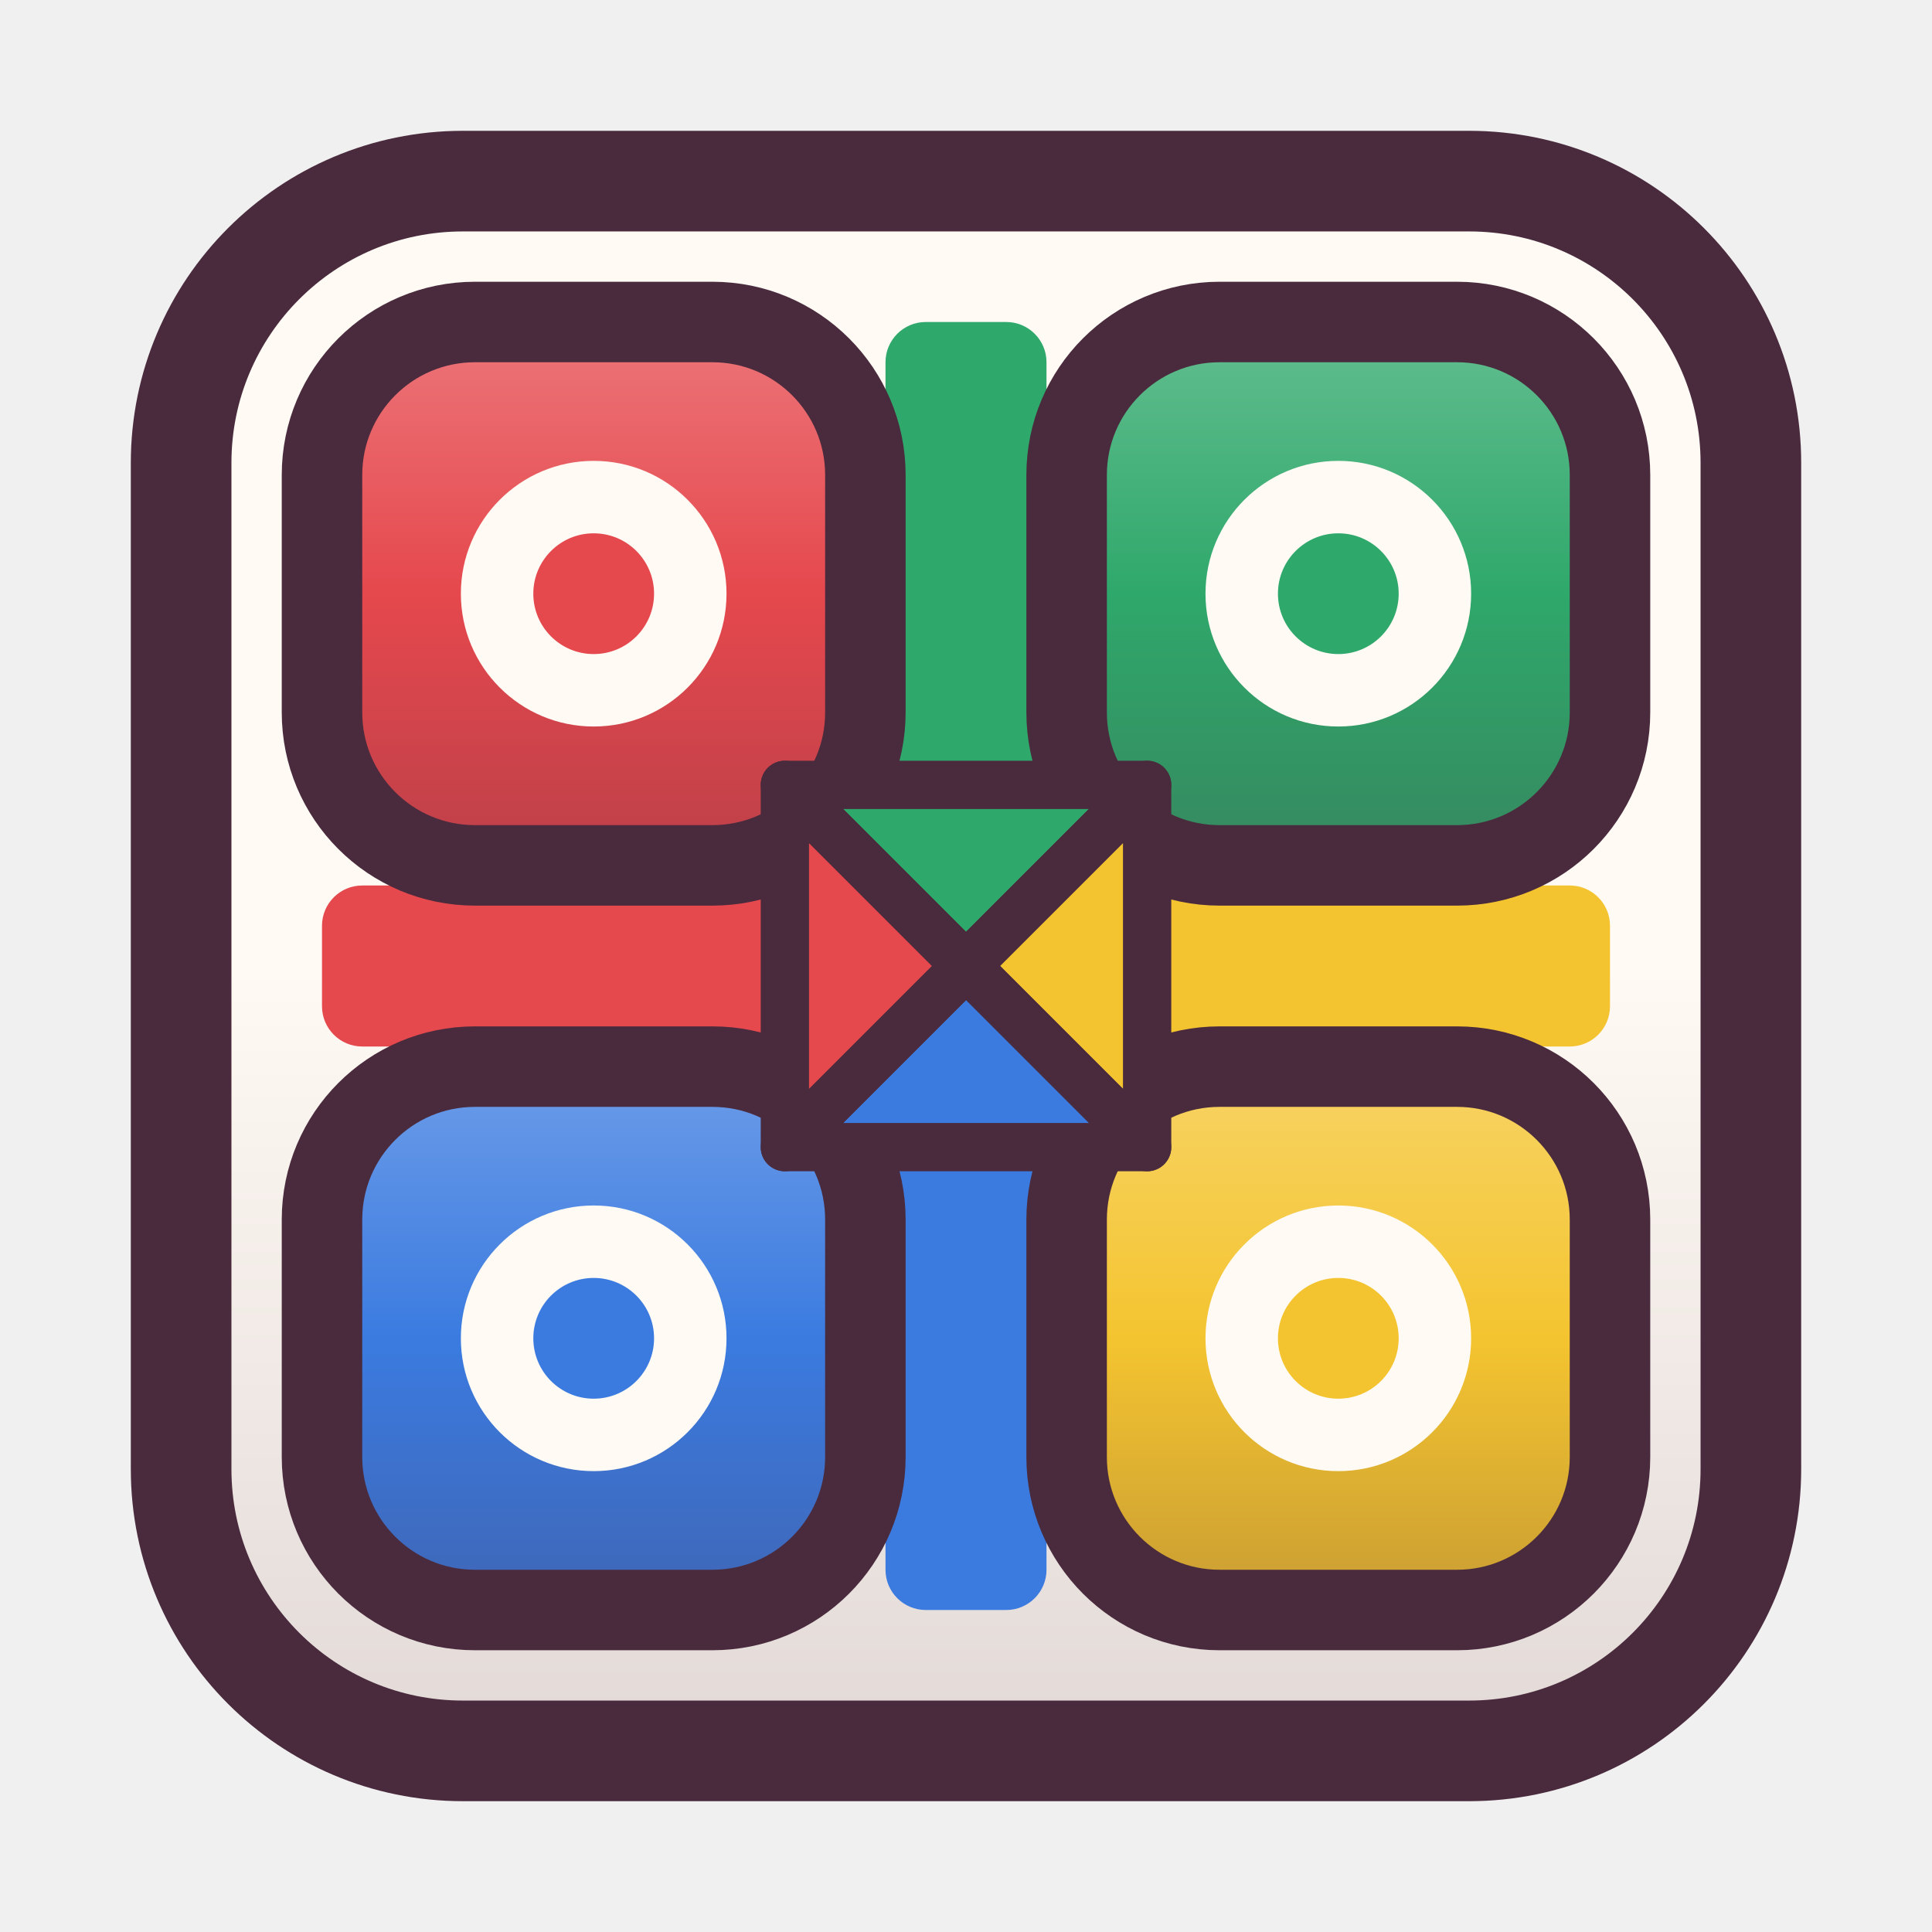
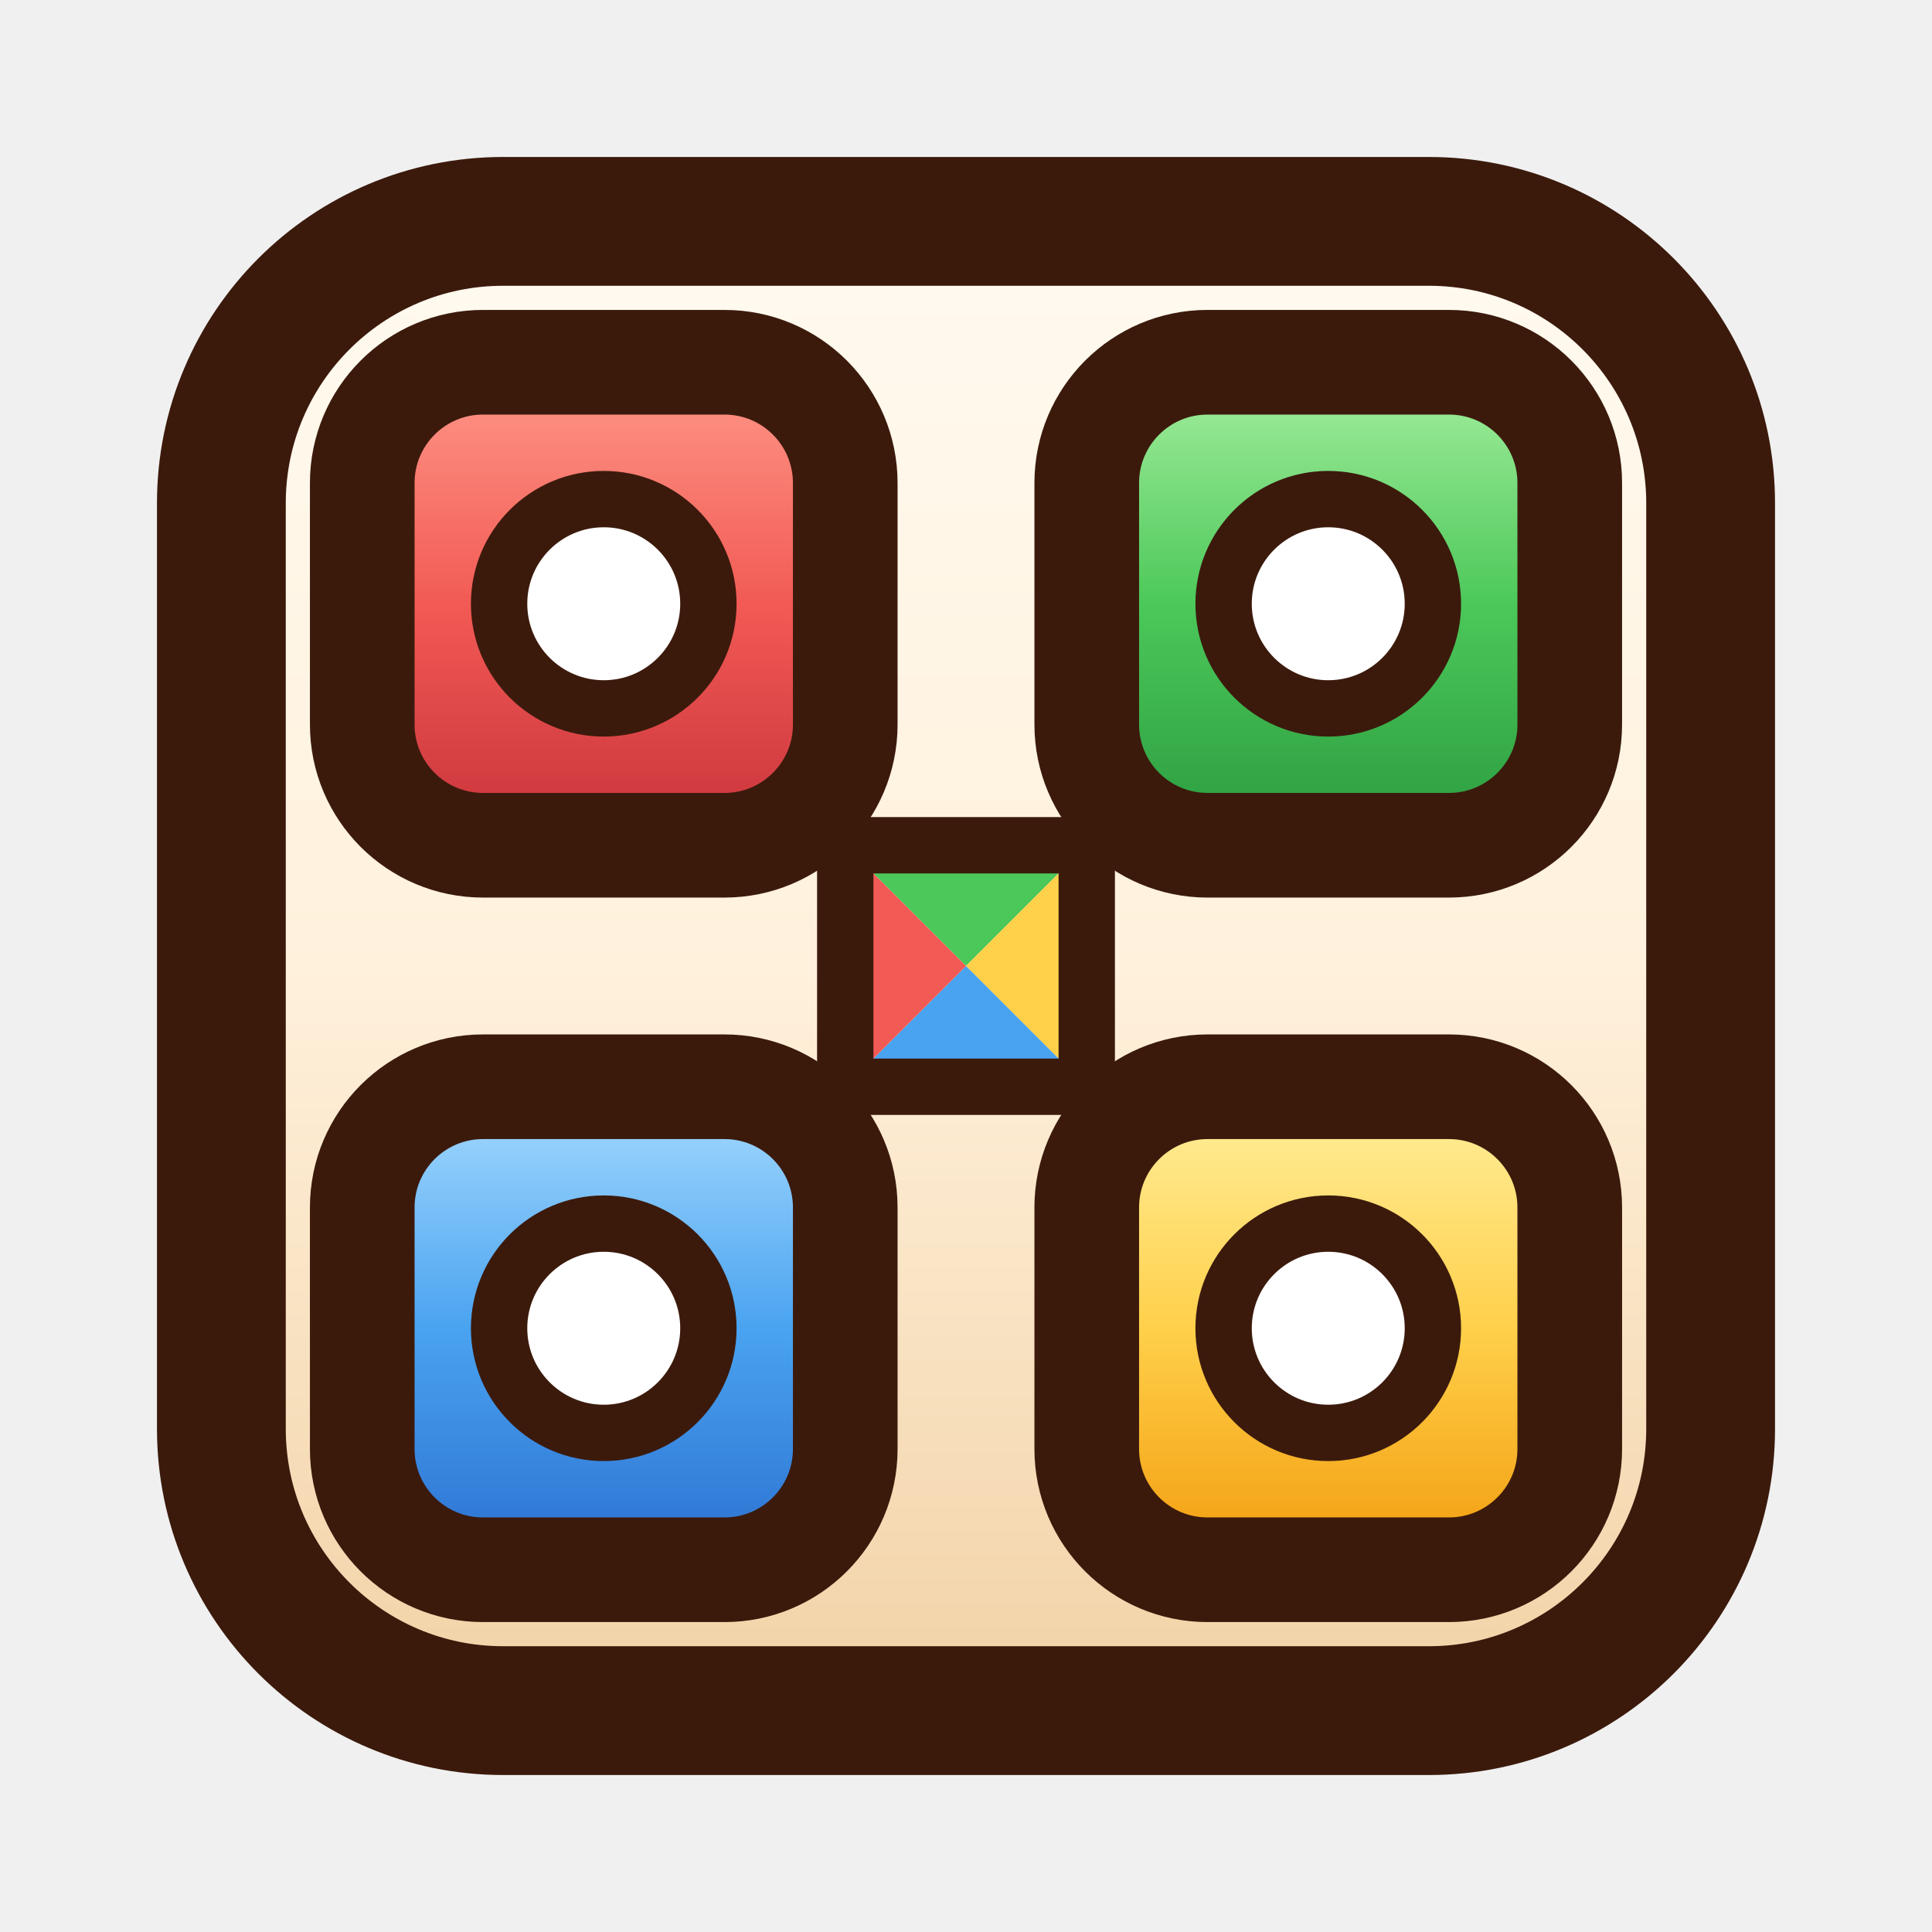
<svg xmlns="http://www.w3.org/2000/svg" width="192" height="192" viewBox="0 0 48 48">
  <defs>
-     <linearGradient id="ludo1" x1="0" y1="0" x2="0" y2="1">
-       <stop offset="0" stop-color="#fffaf4" />
-       <stop offset="0.5" stop-color="#fffaf4" />
-       <stop offset="1" stop-color="#e2d9d7" />
+     <linearGradient id="g_cream" x1="0" y1="0" x2="0" y2="1">
+       <stop offset="0" stop-color="#fffaf0" />
+       <stop offset="0.5" stop-color="#fff1dc" />
+       <stop offset="1" stop-color="#f2d2a6" />
    </linearGradient>
-     <linearGradient id="ludo2" x1="0" y1="0" x2="0" y2="1">
-       <stop offset="0" stop-color="#ec767a" />
-       <stop offset="0.5" stop-color="#e5484d" />
-       <stop offset="1" stop-color="#bd4049" />
+     <linearGradient id="g_red" x1="0" y1="0" x2="0" y2="1">
+       <stop offset="0" stop-color="#ff9a8a" />
+       <stop offset="0.5" stop-color="#f25a55" />
+       <stop offset="1" stop-color="#c8323a" />
    </linearGradient>
-     <linearGradient id="ludo3" x1="0" y1="0" x2="0" y2="1">
-       <stop offset="0" stop-color="#63be90" />
-       <stop offset="0.5" stop-color="#2fa86b" />
-       <stop offset="1" stop-color="#36885f" />
+     <linearGradient id="g_green" x1="0" y1="0" x2="0" y2="1">
+       <stop offset="0" stop-color="#a8f0a0" />
+       <stop offset="0.5" stop-color="#4cc85a" />
+       <stop offset="1" stop-color="#2a9a3e" />
    </linearGradient>
-     <linearGradient id="ludo4" x1="0" y1="0" x2="0" y2="1">
-       <stop offset="0" stop-color="#6c9ce8" />
-       <stop offset="0.5" stop-color="#3b7be0" />
-       <stop offset="1" stop-color="#3f66b6" />
+     <linearGradient id="g_blue" x1="0" y1="0" x2="0" y2="1">
+       <stop offset="0" stop-color="#a8dcff" />
+       <stop offset="0.5" stop-color="#4aa3f0" />
+       <stop offset="1" stop-color="#2a6fd0" />
    </linearGradient>
-     <linearGradient id="ludo5" x1="0" y1="0" x2="0" y2="1">
-       <stop offset="0" stop-color="#f7d364" />
-       <stop offset="0.5" stop-color="#f4c430" />
-       <stop offset="1" stop-color="#c89c33" />
+     <linearGradient id="g_gold" x1="0" y1="0" x2="0" y2="1">
+       <stop offset="0" stop-color="#fff0a0" />
+       <stop offset="0.5" stop-color="#ffd04a" />
+       <stop offset="1" stop-color="#f29a0c" />
    </linearGradient>
  </defs>
-   <rect x="4.5" y="4.5" width="39" height="39" rx="7" fill="url(#ludo1)" stroke="#4a2b3d" stroke-width="2.5" stroke-linejoin="round" stroke-linecap="round" />
-   <rect x="22" y="8" width="4" height="12" rx="1" fill="#2fa86b" />
-   <rect x="28" y="22" width="12" height="4" rx="1" fill="#f4c430" />
-   <rect x="22" y="28" width="4" height="12" rx="1" fill="#3b7be0" />
-   <rect x="8" y="22" width="12" height="4" rx="1" fill="#e5484d" />
-   <rect x="8" y="8" width="13.5" height="13.5" rx="3.8" fill="url(#ludo2)" stroke="#4a2b3d" stroke-width="2.0" stroke-linejoin="round" stroke-linecap="round" />
-   <circle cx="14.75" cy="14.75" r="3.3" fill="#fffaf4" />
-   <circle cx="14.75" cy="14.75" r="1.5" fill="#e5484d" />
-   <rect x="26.5" y="8" width="13.5" height="13.5" rx="3.8" fill="url(#ludo3)" stroke="#4a2b3d" stroke-width="2.0" stroke-linejoin="round" stroke-linecap="round" />
-   <circle cx="33.25" cy="14.75" r="3.3" fill="#fffaf4" />
-   <circle cx="33.25" cy="14.75" r="1.5" fill="#2fa86b" />
-   <rect x="8" y="26.5" width="13.5" height="13.5" rx="3.8" fill="url(#ludo4)" stroke="#4a2b3d" stroke-width="2.0" stroke-linejoin="round" stroke-linecap="round" />
-   <circle cx="14.75" cy="33.25" r="3.3" fill="#fffaf4" />
-   <circle cx="14.75" cy="33.25" r="1.5" fill="#3b7be0" />
-   <rect x="26.5" y="26.5" width="13.5" height="13.5" rx="3.8" fill="url(#ludo5)" stroke="#4a2b3d" stroke-width="2.0" stroke-linejoin="round" stroke-linecap="round" />
-   <circle cx="33.25" cy="33.25" r="3.3" fill="#fffaf4" />
-   <circle cx="33.25" cy="33.25" r="1.5" fill="#f4c430" />
-   <path d="M19.5 19.5 L28.5 19.5 L24 24Z" fill="#2fa86b" stroke="#4a2b3d" stroke-width="1.2" stroke-linejoin="round" />
-   <path d="M28.5 19.5 L28.5 28.5 L24 24Z" fill="#f4c430" stroke="#4a2b3d" stroke-width="1.2" stroke-linejoin="round" />
-   <path d="M28.5 28.5 L19.5 28.5 L24 24Z" fill="#3b7be0" stroke="#4a2b3d" stroke-width="1.2" stroke-linejoin="round" />
-   <path d="M19.5 28.5 L19.5 19.5 L24 24Z" fill="#e5484d" stroke="#4a2b3d" stroke-width="1.2" stroke-linejoin="round" />
-   <rect x="8.5" y="5.6" width="12" height="1.6" rx="0.8" fill="#ffffff" opacity="0.0" />
+   <rect x="5.5" y="5.5" width="37" height="37" rx="7" fill="url(#g_cream)" stroke="#3b1a0c" stroke-width="3.2" stroke-linejoin="round" stroke-linecap="round" />
+   <rect x="9" y="9" width="12" height="12" rx="3" fill="url(#g_red)" stroke="#3b1a0c" stroke-width="2.6" stroke-linejoin="round" stroke-linecap="round" />
+   <circle cx="15" cy="15" r="2.6" fill="#fff" stroke="#3b1a0c" stroke-width="1.4" />
+   <rect x="27" y="9" width="12" height="12" rx="3" fill="url(#g_green)" stroke="#3b1a0c" stroke-width="2.6" stroke-linejoin="round" stroke-linecap="round" />
+   <circle cx="33" cy="15" r="2.6" fill="#fff" stroke="#3b1a0c" stroke-width="1.4" />
+   <rect x="9" y="27" width="12" height="12" rx="3" fill="url(#g_blue)" stroke="#3b1a0c" stroke-width="2.6" stroke-linejoin="round" stroke-linecap="round" />
+   <circle cx="15" cy="33" r="2.6" fill="#fff" stroke="#3b1a0c" stroke-width="1.4" />
+   <rect x="27" y="27" width="12" height="12" rx="3" fill="url(#g_gold)" stroke="#3b1a0c" stroke-width="2.6" stroke-linejoin="round" stroke-linecap="round" />
+   <circle cx="33" cy="33" r="2.6" fill="#fff" stroke="#3b1a0c" stroke-width="1.4" />
+   <path d="M21 21 L27 21 L24 24 Z" fill="#4cc85a" />
+   <path d="M27 21 L27 27 L24 24 Z" fill="#ffd04a" />
+   <path d="M27 27 L21 27 L24 24 Z" fill="#4aa3f0" />
+   <path d="M21 27 L21 21 L24 24 Z" fill="#f25a55" />
+   <rect x="21" y="21" width="6" height="6" fill="none" stroke="#3b1a0c" stroke-width="1.4" />
+   <path d="M9.6 6.8 H16" fill="none" stroke="#fff" stroke-opacity="0.0" stroke-width="1.8" stroke-linecap="round" />
</svg>
